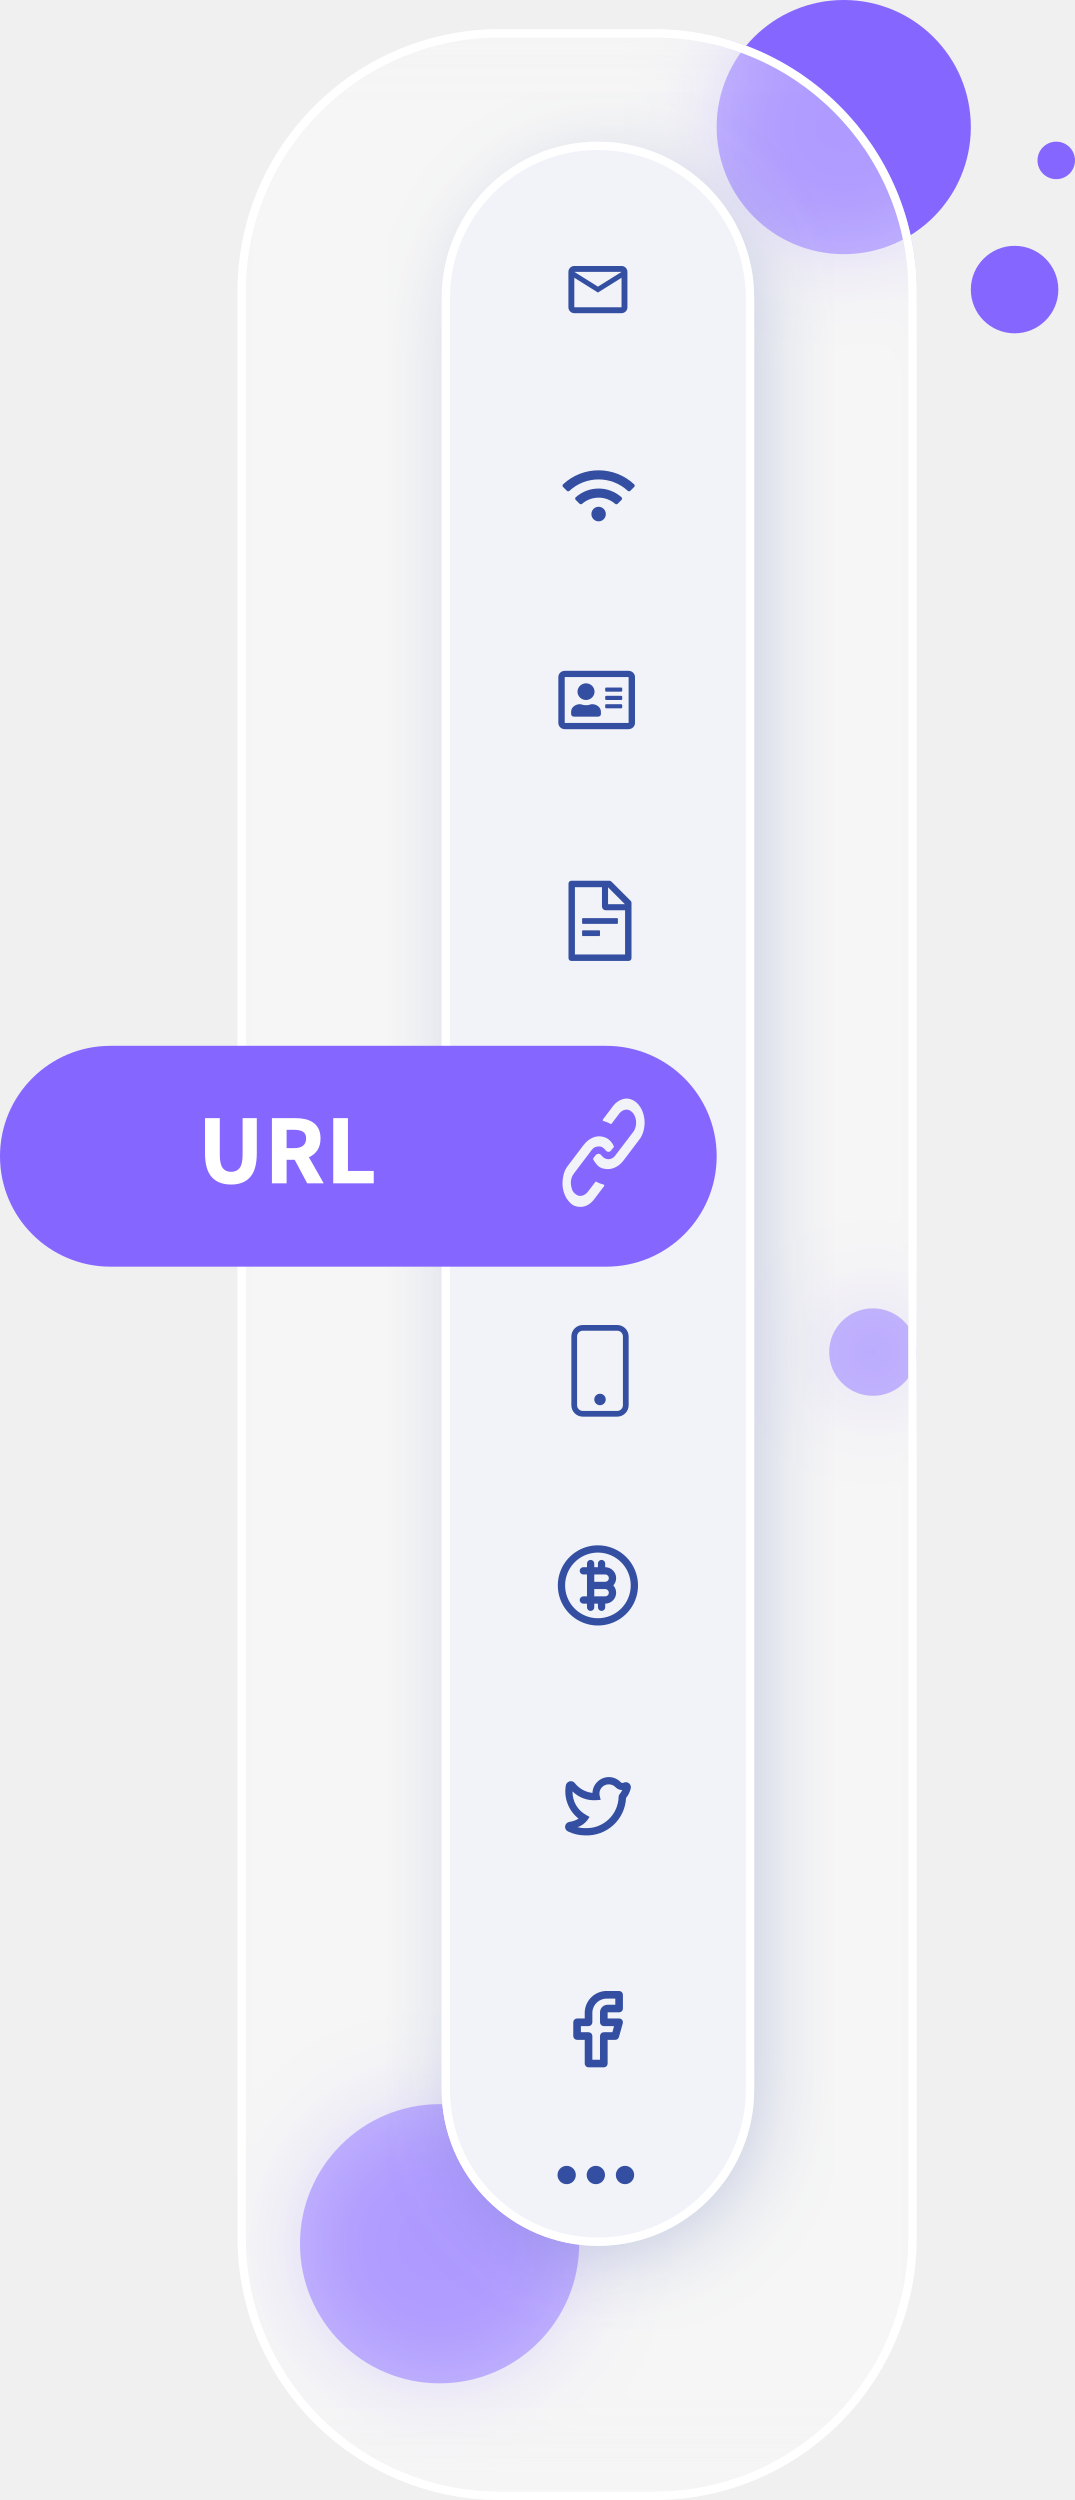
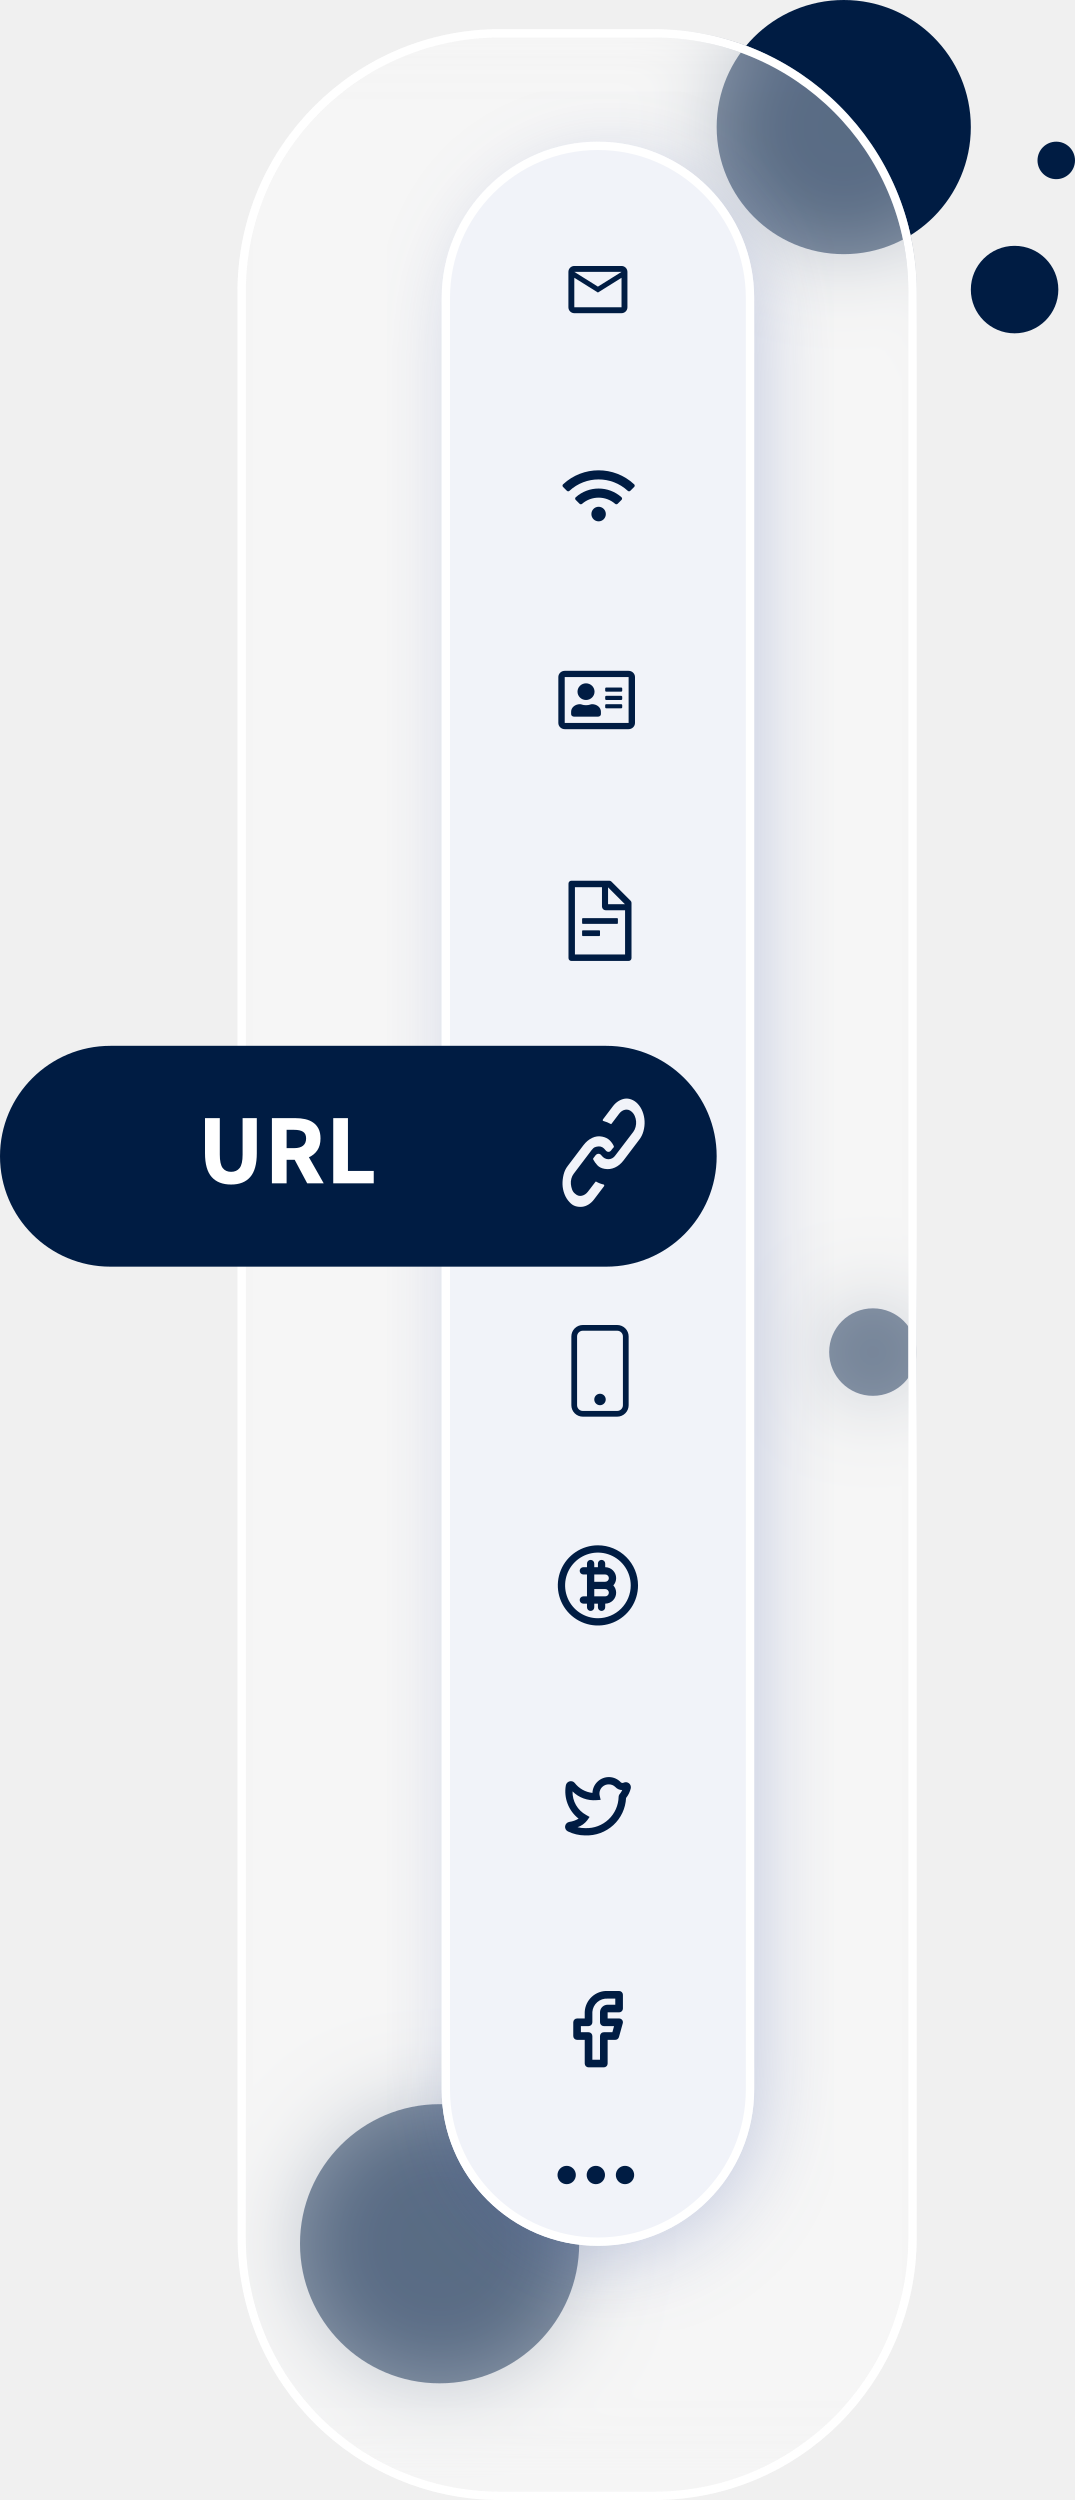
<svg xmlns="http://www.w3.org/2000/svg" width="258" height="600" viewBox="0 0 258 600" fill="none">
  <g filter="url(#filter0_b)">
-     <rect x="172" width="61" height="61" rx="30.5" fill="#8566FF" />
+     <rect x="172" width="61" height="61" rx="30.5" fill="#001C43" />
  </g>
  <g filter="url(#filter1_b)">
-     <rect x="233" y="59" width="21" height="21" rx="10.5" fill="#8566FF" />
+     <rect x="233" y="59" width="21" height="21" rx="10.5" fill="#001C43" />
  </g>
  <g filter="url(#filter2_b)">
-     <rect width="9" height="9" rx="4.5" transform="matrix(1 0 0 -1 249 43)" fill="#8566FF" />
+     <rect width="9" height="9" rx="4.5" transform="matrix(1 0 0 -1 249 43)" fill="#001C43" />
  </g>
  <g filter="url(#filter3_b)">
-     <rect x="72" y="505" width="67" height="67" rx="33.5" fill="#8566FF" />
+     <rect x="72" y="505" width="67" height="67" rx="33.5" fill="#001C43" />
  </g>
  <g filter="url(#filter4_b)">
-     <rect x="199" y="314" width="21" height="21" rx="10.5" fill="#8566FF" />
+     <rect x="199" y="314" width="21" height="21" rx="10.5" fill="#001C43" />
  </g>
  <g filter="url(#filter5_b)">
    <rect x="57" y="7" width="163" height="593" rx="63" fill="white" fill-opacity="0.35" />
    <rect x="58" y="8" width="161" height="591" rx="62" stroke="white" stroke-width="2" />
  </g>
  <g filter="url(#filter6_d)">
    <rect x="106" y="34" width="75" height="505" rx="37.5" fill="#F1F3F9" />
    <rect x="107" y="35" width="73" height="503" rx="36.5" stroke="white" stroke-width="2" />
  </g>
-   <rect y="251" width="172" height="53" rx="26.5" fill="#8566FF" />
+   <rect y="251" width="172" height="53" rx="26.5" fill="#001C43" />
  <path d="M144.893 284.289C144.952 284.315 144.99 284.366 145.01 284.443C145.029 284.52 145.02 284.597 144.981 284.674L142.566 287.865C142.178 288.377 141.732 288.787 141.228 289.095C140.724 289.402 140.21 289.582 139.686 289.633C139.163 289.684 138.639 289.633 138.115 289.479C137.592 289.326 137.117 289.005 136.69 288.518C136.166 287.98 135.759 287.327 135.468 286.558C135.177 285.789 135.022 285.02 135.003 284.251C134.983 283.482 135.071 282.7 135.264 281.906C135.458 281.111 135.788 280.42 136.254 279.83L140.006 274.871C140.607 274.076 141.306 273.487 142.101 273.102C142.896 272.718 143.71 272.615 144.544 272.795C145.281 272.949 145.863 273.231 146.29 273.641C146.716 274.051 147.056 274.525 147.308 275.063C147.347 275.191 147.342 275.287 147.293 275.351C147.245 275.415 147.192 275.473 147.133 275.524C147.075 275.576 147.007 275.653 146.93 275.755L146.726 276.024C146.532 276.306 146.299 276.447 146.028 276.447C145.756 276.447 145.509 276.3 145.286 276.005C145.063 275.71 144.816 275.486 144.544 275.332C144.273 275.178 143.972 275.114 143.643 275.14C143.313 275.166 143.022 275.23 142.77 275.332C142.518 275.435 142.256 275.665 141.984 276.024L137.679 281.714C137.427 282.047 137.243 282.431 137.126 282.867C137.01 283.303 136.971 283.738 137.01 284.174C137.049 284.61 137.146 285.046 137.301 285.481C137.456 285.917 137.708 286.263 138.057 286.519C138.542 286.955 139.066 287.109 139.628 286.981C140.19 286.852 140.666 286.545 141.053 286.058L142.915 283.636C142.954 283.559 143.012 283.546 143.09 283.597C143.672 283.931 144.273 284.161 144.893 284.289ZM152.981 264.837C153.504 265.375 153.912 266.016 154.202 266.759C154.493 267.503 154.658 268.271 154.697 269.066C154.736 269.86 154.648 270.655 154.435 271.449C154.222 272.244 153.882 272.936 153.417 273.525L149.664 278.485C149.063 279.279 148.365 279.856 147.57 280.214C146.775 280.573 145.95 280.676 145.097 280.522C144.36 280.394 143.788 280.112 143.381 279.676C142.973 279.241 142.634 278.766 142.363 278.254C142.324 278.151 142.333 278.062 142.392 277.985L142.915 277.293C143.129 277.036 143.371 276.908 143.643 276.908C143.914 276.908 144.147 277.036 144.341 277.293C144.573 277.6 144.835 277.831 145.126 277.985C145.417 278.139 145.718 278.215 146.028 278.215C146.338 278.215 146.639 278.139 146.93 277.985C147.221 277.831 147.473 277.6 147.686 277.293L151.992 271.642C152.244 271.308 152.428 270.911 152.544 270.45C152.661 269.989 152.699 269.54 152.661 269.104C152.622 268.669 152.515 268.246 152.341 267.836C152.166 267.426 151.914 267.08 151.584 266.798C151.119 266.388 150.605 266.234 150.042 266.336C149.48 266.439 148.995 266.759 148.588 267.297L146.755 269.719C146.697 269.796 146.639 269.809 146.581 269.758C146.038 269.45 145.436 269.207 144.777 269.027C144.7 269.027 144.661 268.976 144.661 268.874C144.661 268.771 144.67 268.707 144.69 268.681L147.104 265.491C147.492 264.978 147.938 264.568 148.442 264.26C148.947 263.953 149.451 263.761 149.955 263.684C150.459 263.607 150.983 263.671 151.526 263.876C152.069 264.081 152.554 264.401 152.981 264.837Z" fill="#F1F3F9" />
  <g clip-path="url(#clip0)">
-     <path d="M150.867 161H135.533C134.687 161 134 161.672 134 162.5V173.5C134 174.328 134.687 175 135.533 175H150.867C151.713 175 152.4 174.328 152.4 173.5V162.5C152.4 161.672 151.713 161 150.867 161ZM150.867 173.5H135.533V162.5H150.867V173.5ZM140.644 168C141.772 168 142.689 167.103 142.689 166C142.689 164.897 141.772 164 140.644 164C139.517 164 138.6 164.897 138.6 166C138.6 167.103 139.517 168 140.644 168ZM137.782 172H143.507C143.903 172 144.222 171.731 144.222 171.4V170.8C144.222 169.806 143.261 169 142.076 169C141.731 169 141.478 169.25 140.644 169.25C139.785 169.25 139.578 169 139.213 169C138.028 169 137.067 169.806 137.067 170.8V171.4C137.067 171.731 137.386 172 137.782 172ZM145.5 170H149.078C149.218 170 149.333 169.887 149.333 169.75V169.25C149.333 169.113 149.218 169 149.078 169H145.5C145.359 169 145.244 169.113 145.244 169.25V169.75C145.244 169.887 145.359 170 145.5 170ZM145.5 168H149.078C149.218 168 149.333 167.887 149.333 167.75V167.25C149.333 167.113 149.218 167 149.078 167H145.5C145.359 167 145.244 167.113 145.244 167.25V167.75C145.244 167.887 145.359 168 145.5 168ZM145.5 166H149.078C149.218 166 149.333 165.887 149.333 165.75V165.25C149.333 165.113 149.218 165 149.078 165H145.5C145.359 165 145.244 165.113 145.244 165.25V165.75C145.244 165.887 145.359 166 145.5 166Z" fill="#344FA1" />
+     <path d="M150.867 161H135.533C134.687 161 134 161.672 134 162.5V173.5C134 174.328 134.687 175 135.533 175H150.867C151.713 175 152.4 174.328 152.4 173.5V162.5C152.4 161.672 151.713 161 150.867 161ZM150.867 173.5H135.533V162.5H150.867V173.5ZM140.644 168C141.772 168 142.689 167.103 142.689 166C142.689 164.897 141.772 164 140.644 164C139.517 164 138.6 164.897 138.6 166C138.6 167.103 139.517 168 140.644 168ZM137.782 172H143.507C143.903 172 144.222 171.731 144.222 171.4V170.8C144.222 169.806 143.261 169 142.076 169C141.731 169 141.478 169.25 140.644 169.25C139.785 169.25 139.578 169 139.213 169C138.028 169 137.067 169.806 137.067 170.8V171.4C137.067 171.731 137.386 172 137.782 172ZM145.5 170H149.078C149.218 170 149.333 169.887 149.333 169.75V169.25C149.333 169.113 149.218 169 149.078 169H145.5C145.359 169 145.244 169.113 145.244 169.25V169.75C145.244 169.887 145.359 170 145.5 170ZM145.5 168H149.078C149.218 168 149.333 167.887 149.333 167.75V167.25C149.333 167.113 149.218 167 149.078 167H145.5C145.359 167 145.244 167.113 145.244 167.25V167.75C145.244 167.887 145.359 168 145.5 168ZM145.5 166H149.078C149.218 166 149.333 165.887 149.333 165.75V165.25C149.333 165.113 149.218 165 149.078 165H145.5C145.359 165 145.244 165.113 145.244 165.25V165.75C145.244 165.887 145.359 166 145.5 166Z" fill="#001C43" />
  </g>
-   <path d="M151.361 216.2L146.737 211.577C146.608 211.448 146.434 211.375 146.252 211.375H137.125C136.745 211.375 136.438 211.682 136.438 212.062V229.938C136.438 230.318 136.745 230.625 137.125 230.625H150.875C151.255 230.625 151.562 230.318 151.562 229.938V216.688C151.562 216.505 151.489 216.329 151.361 216.2ZM149.977 217.004H145.934V212.961L149.977 217.004ZM150.016 229.078H137.984V212.922H144.473V217.562C144.473 217.802 144.568 218.031 144.737 218.201C144.906 218.37 145.136 218.465 145.375 218.465H150.016V229.078ZM143.828 223.277H139.875C139.78 223.277 139.703 223.355 139.703 223.449V224.48C139.703 224.575 139.78 224.652 139.875 224.652H143.828C143.923 224.652 144 224.575 144 224.48V223.449C144 223.355 143.923 223.277 143.828 223.277ZM139.703 220.527V221.559C139.703 221.653 139.78 221.73 139.875 221.73H148.125C148.22 221.73 148.297 221.653 148.297 221.559V220.527C148.297 220.433 148.22 220.355 148.125 220.355H139.875C139.78 220.355 139.703 220.433 139.703 220.527Z" fill="#344FA1" />
-   <path d="M150.583 65.25C150.583 64.471 149.946 63.833 149.167 63.833H137.833C137.054 63.833 136.417 64.471 136.417 65.25V73.75C136.417 74.529 137.054 75.166 137.833 75.166H149.167C149.946 75.166 150.583 74.529 150.583 73.75V65.25ZM149.167 65.25L143.5 68.791L137.833 65.25H149.167ZM149.167 73.75H137.833V66.666L143.5 70.208L149.167 66.666V73.75Z" fill="#344FA1" />
+   <path d="M151.361 216.2L146.737 211.577C146.608 211.448 146.434 211.375 146.252 211.375H137.125C136.745 211.375 136.438 211.682 136.438 212.062V229.938C136.438 230.318 136.745 230.625 137.125 230.625H150.875C151.255 230.625 151.562 230.318 151.562 229.938V216.688C151.562 216.505 151.489 216.329 151.361 216.2ZM149.977 217.004H145.934V212.961L149.977 217.004ZM150.016 229.078H137.984V212.922H144.473V217.562C144.473 217.802 144.568 218.031 144.737 218.201C144.906 218.37 145.136 218.465 145.375 218.465H150.016V229.078ZM143.828 223.277H139.875C139.78 223.277 139.703 223.355 139.703 223.449V224.48C139.703 224.575 139.78 224.652 139.875 224.652H143.828C143.923 224.652 144 224.575 144 224.48V223.449C144 223.355 143.923 223.277 143.828 223.277ZM139.703 220.527V221.559C139.703 221.653 139.78 221.73 139.875 221.73H148.125C148.22 221.73 148.297 221.653 148.297 221.559V220.527C148.297 220.433 148.22 220.355 148.125 220.355H139.875C139.78 220.355 139.703 220.433 139.703 220.527Z" fill="#001C43" />
+   <path d="M150.583 65.25C150.583 64.471 149.946 63.833 149.167 63.833H137.833C137.054 63.833 136.417 64.471 136.417 65.25V73.75C136.417 74.529 137.054 75.166 137.833 75.166H149.167C149.946 75.166 150.583 74.529 150.583 73.75V65.25ZM149.167 65.25L143.5 68.791L137.833 65.25H149.167ZM149.167 73.75H137.833V66.666L143.5 70.208L149.167 66.666V73.75Z" fill="#001C43" />
  <g clip-path="url(#clip1)">
-     <path d="M148.125 319.375C148.49 319.375 148.839 319.52 149.097 319.778C149.355 320.036 149.5 320.385 149.5 320.75V337.25C149.5 337.615 149.355 337.964 149.097 338.222C148.839 338.48 148.49 338.625 148.125 338.625H139.875C139.51 338.625 139.161 338.48 138.903 338.222C138.645 337.964 138.5 337.615 138.5 337.25V320.75C138.5 320.385 138.645 320.036 138.903 319.778C139.161 319.52 139.51 319.375 139.875 319.375H148.125ZM139.875 318C139.146 318 138.446 318.29 137.93 318.805C137.415 319.321 137.125 320.021 137.125 320.75V337.25C137.125 337.979 137.415 338.679 137.93 339.195C138.446 339.71 139.146 340 139.875 340H148.125C148.854 340 149.554 339.71 150.07 339.195C150.585 338.679 150.875 337.979 150.875 337.25V320.75C150.875 320.021 150.585 319.321 150.07 318.805C149.554 318.29 148.854 318 148.125 318H139.875Z" fill="#344FA1" />
-     <path d="M144 337.25C144.365 337.25 144.714 337.105 144.972 336.847C145.23 336.589 145.375 336.24 145.375 335.875C145.375 335.51 145.23 335.161 144.972 334.903C144.714 334.645 144.365 334.5 144 334.5C143.635 334.5 143.286 334.645 143.028 334.903C142.77 335.161 142.625 335.51 142.625 335.875C142.625 336.24 142.77 336.589 143.028 336.847C143.286 337.105 143.635 337.25 144 337.25Z" fill="#344FA1" />
+     <path d="M148.125 319.375C148.49 319.375 148.839 319.52 149.097 319.778C149.355 320.036 149.5 320.385 149.5 320.75V337.25C149.5 337.615 149.355 337.964 149.097 338.222C148.839 338.48 148.49 338.625 148.125 338.625H139.875C139.51 338.625 139.161 338.48 138.903 338.222C138.645 337.964 138.5 337.615 138.5 337.25V320.75C138.5 320.385 138.645 320.036 138.903 319.778C139.161 319.52 139.51 319.375 139.875 319.375H148.125ZM139.875 318C139.146 318 138.446 318.29 137.93 318.805C137.415 319.321 137.125 320.021 137.125 320.75V337.25C137.125 337.979 137.415 338.679 137.93 339.195C138.446 339.71 139.146 340 139.875 340H148.125C148.854 340 149.554 339.71 150.07 339.195C150.585 338.679 150.875 337.979 150.875 337.25V320.75C150.875 320.021 150.585 319.321 150.07 318.805C149.554 318.29 148.854 318 148.125 318H139.875Z" fill="#001C43" />
+     <path d="M144 337.25C144.365 337.25 144.714 337.105 144.972 336.847C145.23 336.589 145.375 336.24 145.375 335.875C145.375 335.51 145.23 335.161 144.972 334.903C144.714 334.645 144.365 334.5 144 334.5C143.635 334.5 143.286 334.645 143.028 334.903C142.77 335.161 142.625 335.51 142.625 335.875C142.625 336.24 142.77 336.589 143.028 336.847C143.286 337.105 143.635 337.25 144 337.25Z" fill="#001C43" />
  </g>
  <g clip-path="url(#clip2)">
-     <path d="M152.195 116.235C147.397 111.754 139.934 111.756 135.138 116.235C134.957 116.403 134.954 116.689 135.128 116.863L136.056 117.792C136.222 117.959 136.49 117.963 136.662 117.803C140.614 114.147 146.718 114.146 150.671 117.803C150.844 117.963 151.112 117.959 151.278 117.792L152.205 116.863C152.379 116.689 152.376 116.403 152.195 116.235ZM143.667 121.625C142.709 121.625 141.933 122.408 141.933 123.375C141.933 124.342 142.709 125.125 143.667 125.125C144.624 125.125 145.4 124.342 145.4 123.375C145.4 122.408 144.624 121.625 143.667 121.625ZM149.156 119.339C146.034 116.552 141.296 116.555 138.178 119.339C137.991 119.506 137.985 119.796 138.162 119.972L139.095 120.902C139.257 121.064 139.519 121.075 139.692 120.924C141.966 118.939 145.373 118.944 147.641 120.924C147.814 121.075 148.076 121.064 148.238 120.902L149.171 119.972C149.348 119.796 149.342 119.506 149.156 119.339Z" fill="#344FA1" />
+     <path d="M152.195 116.235C147.397 111.754 139.934 111.756 135.138 116.235C134.957 116.403 134.954 116.689 135.128 116.863L136.056 117.792C136.222 117.959 136.49 117.963 136.662 117.803C140.614 114.147 146.718 114.146 150.671 117.803C150.844 117.963 151.112 117.959 151.278 117.792L152.205 116.863C152.379 116.689 152.376 116.403 152.195 116.235ZM143.667 121.625C142.709 121.625 141.933 122.408 141.933 123.375C141.933 124.342 142.709 125.125 143.667 125.125C144.624 125.125 145.4 124.342 145.4 123.375C145.4 122.408 144.624 121.625 143.667 121.625ZM149.156 119.339C146.034 116.552 141.296 116.555 138.178 119.339C137.991 119.506 137.985 119.796 138.162 119.972L139.095 120.902C139.257 121.064 139.519 121.075 139.692 120.924C141.966 118.939 145.373 118.944 147.641 120.924C147.814 121.075 148.076 121.064 148.238 120.902L149.171 119.972C149.348 119.796 149.342 119.506 149.156 119.339Z" fill="#001C43" />
  </g>
-   <path d="M143.5 370.875C141.596 370.875 139.735 371.439 138.153 372.497C136.57 373.555 135.336 375.058 134.608 376.817C133.879 378.575 133.689 380.511 134.06 382.378C134.431 384.245 135.348 385.96 136.694 387.306C138.04 388.652 139.755 389.569 141.622 389.94C143.489 390.311 145.425 390.121 147.183 389.392C148.942 388.664 150.445 387.43 151.503 385.847C152.561 384.265 153.125 382.404 153.125 380.5C153.125 377.947 152.111 375.499 150.306 373.694C148.501 371.889 146.053 370.875 143.5 370.875ZM143.5 388.375C141.942 388.375 140.42 387.913 139.125 387.048C137.83 386.183 136.82 384.953 136.224 383.514C135.628 382.075 135.472 380.491 135.776 378.964C136.08 377.436 136.83 376.033 137.932 374.932C139.033 373.83 140.436 373.08 141.964 372.776C143.491 372.472 145.075 372.628 146.514 373.224C147.953 373.82 149.183 374.83 150.048 376.125C150.913 377.42 151.375 378.942 151.375 380.5C151.375 382.589 150.545 384.592 149.068 386.068C147.592 387.545 145.589 388.375 143.5 388.375ZM145.25 376.125V375.25C145.25 375.018 145.158 374.795 144.994 374.631C144.83 374.467 144.607 374.375 144.375 374.375C144.143 374.375 143.92 374.467 143.756 374.631C143.592 374.795 143.5 375.018 143.5 375.25V376.125H142.625V375.25C142.625 375.018 142.533 374.795 142.369 374.631C142.205 374.467 141.982 374.375 141.75 374.375C141.518 374.375 141.295 374.467 141.131 374.631C140.967 374.795 140.875 375.018 140.875 375.25V376.125H140C139.768 376.125 139.545 376.217 139.381 376.381C139.217 376.545 139.125 376.768 139.125 377C139.125 377.232 139.217 377.455 139.381 377.619C139.545 377.783 139.768 377.875 140 377.875H140.875V383.125H140C139.768 383.125 139.545 383.217 139.381 383.381C139.217 383.545 139.125 383.768 139.125 384C139.125 384.232 139.217 384.455 139.381 384.619C139.545 384.783 139.768 384.875 140 384.875H140.875V385.75C140.875 385.982 140.967 386.205 141.131 386.369C141.295 386.533 141.518 386.625 141.75 386.625C141.982 386.625 142.205 386.533 142.369 386.369C142.533 386.205 142.625 385.982 142.625 385.75V384.875H143.5V385.75C143.5 385.982 143.592 386.205 143.756 386.369C143.92 386.533 144.143 386.625 144.375 386.625C144.607 386.625 144.83 386.533 144.994 386.369C145.158 386.205 145.25 385.982 145.25 385.75V384.875C145.946 384.875 146.614 384.598 147.106 384.106C147.598 383.614 147.875 382.946 147.875 382.25C147.874 381.604 147.634 380.98 147.201 380.5C147.634 380.02 147.874 379.396 147.875 378.75C147.875 378.054 147.598 377.386 147.106 376.894C146.614 376.402 145.946 376.125 145.25 376.125ZM145.25 383.125H142.625V381.375H145.25C145.482 381.375 145.705 381.467 145.869 381.631C146.033 381.795 146.125 382.018 146.125 382.25C146.125 382.482 146.033 382.705 145.869 382.869C145.705 383.033 145.482 383.125 145.25 383.125ZM145.25 379.625H142.625V377.875H145.25C145.482 377.875 145.705 377.967 145.869 378.131C146.033 378.295 146.125 378.518 146.125 378.75C146.125 378.982 146.033 379.205 145.869 379.369C145.705 379.533 145.482 379.625 145.25 379.625Z" fill="#344FA1" />
-   <path d="M140.446 440.5H140.376C138.966 440.487 137.576 440.162 136.307 439.546C136.074 439.436 135.882 439.255 135.759 439.028C135.636 438.802 135.589 438.541 135.625 438.286C135.664 438.029 135.783 437.791 135.965 437.605C136.147 437.42 136.383 437.297 136.64 437.254C137.426 437.149 138.183 436.884 138.862 436.475C137.682 435.552 136.774 434.327 136.233 432.93C135.692 431.533 135.54 430.015 135.791 428.539C135.825 428.305 135.926 428.085 136.081 427.907C136.236 427.729 136.439 427.599 136.666 427.532C136.887 427.463 137.123 427.46 137.346 427.524C137.568 427.588 137.767 427.715 137.917 427.891C138.428 428.561 139.071 429.12 139.805 429.534C140.539 429.947 141.35 430.207 142.187 430.297C142.227 429.266 142.67 428.292 143.421 427.585C143.796 427.226 144.239 426.945 144.723 426.759C145.207 426.573 145.724 426.485 146.243 426.5C146.762 426.516 147.272 426.634 147.745 426.849C148.217 427.064 148.642 427.37 148.995 427.751C149.087 427.832 149.201 427.884 149.323 427.9C149.444 427.915 149.568 427.894 149.677 427.839C149.886 427.74 150.118 427.703 150.347 427.732C150.576 427.76 150.792 427.854 150.97 428C151.148 428.147 151.281 428.341 151.352 428.561C151.424 428.78 151.432 429.015 151.375 429.239C151.173 430.07 150.791 430.847 150.255 431.514C150.137 434.003 149.039 436.344 147.202 438.028C145.365 439.711 142.936 440.6 140.446 440.5ZM140.446 438.75H140.516C141.533 438.785 142.548 438.618 143.5 438.258C144.452 437.898 145.323 437.352 146.063 436.653C146.803 435.954 147.397 435.115 147.81 434.185C148.223 433.254 148.447 432.251 148.47 431.234C148.484 430.955 148.599 430.69 148.794 430.49C149.007 430.22 149.189 429.926 149.336 429.615C149.021 429.615 148.709 429.549 148.421 429.421C148.133 429.293 147.875 429.106 147.665 428.871C147.462 428.67 147.222 428.512 146.957 428.405C146.693 428.299 146.41 428.246 146.125 428.25C145.837 428.242 145.55 428.292 145.282 428.395C145.013 428.499 144.767 428.655 144.559 428.854C144.277 429.12 144.071 429.457 143.961 429.828C143.85 430.2 143.839 430.594 143.929 430.971L144.156 431.969L143.132 432.039C142.083 432.124 141.028 431.981 140.04 431.618C139.052 431.255 138.155 430.682 137.41 429.939C137.378 431.09 137.666 432.229 138.242 433.226C138.818 434.224 139.66 435.043 140.674 435.591L141.505 436.064L140.954 436.851C140.358 437.633 139.541 438.218 138.609 438.531C139.207 438.681 139.821 438.754 140.437 438.75H140.446Z" fill="#344FA1" />
-   <path d="M144.917 496.167H141.25C141.007 496.167 140.774 496.07 140.602 495.898C140.43 495.726 140.333 495.493 140.333 495.25V489.567H138.5C138.257 489.567 138.024 489.47 137.852 489.298C137.68 489.126 137.583 488.893 137.583 488.65V485.35C137.583 485.107 137.68 484.874 137.852 484.702C138.024 484.53 138.257 484.434 138.5 484.434H140.333V482.875C140.398 481.479 141.012 480.164 142.043 479.219C143.074 478.275 144.437 477.776 145.833 477.834H148.583C148.827 477.834 149.06 477.93 149.232 478.102C149.404 478.274 149.5 478.507 149.5 478.75V482.05C149.5 482.293 149.404 482.526 149.232 482.698C149.06 482.87 148.827 482.967 148.583 482.967H145.833V484.434H148.583C148.725 484.432 148.865 484.464 148.992 484.526C149.119 484.588 149.23 484.679 149.317 484.791C149.402 484.905 149.46 485.037 149.485 485.177C149.511 485.317 149.503 485.461 149.463 485.598L148.547 488.898C148.491 489.096 148.371 489.27 148.205 489.391C148.038 489.513 147.836 489.574 147.63 489.567H145.833V495.25C145.833 495.493 145.737 495.726 145.565 495.898C145.393 496.07 145.16 496.167 144.917 496.167ZM142.167 494.334H144V488.65C144 488.407 144.097 488.174 144.269 488.002C144.441 487.83 144.674 487.734 144.917 487.734H146.97L147.373 486.267H144.917C144.674 486.267 144.441 486.17 144.269 485.998C144.097 485.826 144 485.593 144 485.35V482.875C144.024 482.405 144.227 481.962 144.568 481.638C144.91 481.313 145.363 481.133 145.833 481.134H147.667V479.667H145.833C144.923 479.611 144.027 479.917 143.341 480.518C142.655 481.118 142.233 481.965 142.167 482.875V485.35C142.167 485.593 142.07 485.826 141.898 485.998C141.726 486.17 141.493 486.267 141.25 486.267H139.417V487.734H141.25C141.493 487.734 141.726 487.83 141.898 488.002C142.07 488.174 142.167 488.407 142.167 488.65V494.334Z" fill="#344FA1" />
-   <path d="M143.001 519.8C142.712 519.8 142.426 519.857 142.159 519.967C141.891 520.078 141.649 520.24 141.444 520.444C141.24 520.649 141.078 520.891 140.967 521.159C140.857 521.426 140.8 521.712 140.8 522.001C140.8 522.29 140.857 522.576 140.967 522.843C141.078 523.11 141.24 523.353 141.444 523.557C141.649 523.762 141.891 523.924 142.159 524.034C142.426 524.145 142.712 524.202 143.001 524.202C143.585 524.202 144.144 523.97 144.557 523.557C144.97 523.144 145.201 522.584 145.201 522C145.201 521.417 144.969 520.857 144.556 520.444C144.143 520.031 143.584 519.8 143 519.8H143.001ZM136.001 519.8C135.712 519.8 135.426 519.857 135.159 519.967C134.891 520.078 134.649 520.24 134.444 520.444C134.24 520.649 134.078 520.891 133.967 521.159C133.857 521.426 133.8 521.712 133.8 522.001C133.8 522.29 133.857 522.576 133.967 522.843C134.078 523.11 134.24 523.353 134.444 523.557C134.649 523.762 134.891 523.924 135.159 524.034C135.426 524.145 135.712 524.202 136.001 524.202C136.585 524.202 137.144 523.97 137.557 523.557C137.97 523.144 138.201 522.584 138.201 522C138.201 521.417 137.969 520.857 137.556 520.444C137.143 520.031 136.584 519.8 136 519.8H136.001ZM150.001 519.8C149.712 519.8 149.426 519.857 149.159 519.967C148.891 520.078 148.649 520.24 148.444 520.444C148.24 520.649 148.078 520.891 147.967 521.159C147.857 521.426 147.8 521.712 147.8 522.001C147.8 522.29 147.857 522.576 147.967 522.843C148.078 523.11 148.24 523.353 148.444 523.557C148.649 523.762 148.891 523.924 149.159 524.034C149.426 524.145 149.712 524.202 150.001 524.202C150.585 524.202 151.144 523.97 151.557 523.557C151.97 523.144 152.201 522.584 152.201 522C152.201 521.417 151.969 520.857 151.556 520.444C151.143 520.031 150.584 519.8 150 519.8H150.001Z" fill="#344FA1" />
+   <path d="M143.5 370.875C141.596 370.875 139.735 371.439 138.153 372.497C136.57 373.555 135.336 375.058 134.608 376.817C133.879 378.575 133.689 380.511 134.06 382.378C134.431 384.245 135.348 385.96 136.694 387.306C138.04 388.652 139.755 389.569 141.622 389.94C143.489 390.311 145.425 390.121 147.183 389.392C148.942 388.664 150.445 387.43 151.503 385.847C152.561 384.265 153.125 382.404 153.125 380.5C153.125 377.947 152.111 375.499 150.306 373.694C148.501 371.889 146.053 370.875 143.5 370.875ZM143.5 388.375C141.942 388.375 140.42 387.913 139.125 387.048C137.83 386.183 136.82 384.953 136.224 383.514C135.628 382.075 135.472 380.491 135.776 378.964C136.08 377.436 136.83 376.033 137.932 374.932C139.033 373.83 140.436 373.08 141.964 372.776C143.491 372.472 145.075 372.628 146.514 373.224C147.953 373.82 149.183 374.83 150.048 376.125C150.913 377.42 151.375 378.942 151.375 380.5C151.375 382.589 150.545 384.592 149.068 386.068C147.592 387.545 145.589 388.375 143.5 388.375ZM145.25 376.125V375.25C145.25 375.018 145.158 374.795 144.994 374.631C144.83 374.467 144.607 374.375 144.375 374.375C144.143 374.375 143.92 374.467 143.756 374.631C143.592 374.795 143.5 375.018 143.5 375.25V376.125H142.625V375.25C142.625 375.018 142.533 374.795 142.369 374.631C142.205 374.467 141.982 374.375 141.75 374.375C141.518 374.375 141.295 374.467 141.131 374.631C140.967 374.795 140.875 375.018 140.875 375.25V376.125H140C139.768 376.125 139.545 376.217 139.381 376.381C139.217 376.545 139.125 376.768 139.125 377C139.125 377.232 139.217 377.455 139.381 377.619C139.545 377.783 139.768 377.875 140 377.875H140.875V383.125H140C139.768 383.125 139.545 383.217 139.381 383.381C139.217 383.545 139.125 383.768 139.125 384C139.125 384.232 139.217 384.455 139.381 384.619C139.545 384.783 139.768 384.875 140 384.875H140.875V385.75C140.875 385.982 140.967 386.205 141.131 386.369C141.295 386.533 141.518 386.625 141.75 386.625C141.982 386.625 142.205 386.533 142.369 386.369C142.533 386.205 142.625 385.982 142.625 385.75V384.875H143.5V385.75C143.5 385.982 143.592 386.205 143.756 386.369C143.92 386.533 144.143 386.625 144.375 386.625C144.607 386.625 144.83 386.533 144.994 386.369C145.158 386.205 145.25 385.982 145.25 385.75V384.875C145.946 384.875 146.614 384.598 147.106 384.106C147.598 383.614 147.875 382.946 147.875 382.25C147.874 381.604 147.634 380.98 147.201 380.5C147.634 380.02 147.874 379.396 147.875 378.75C147.875 378.054 147.598 377.386 147.106 376.894C146.614 376.402 145.946 376.125 145.25 376.125ZM145.25 383.125H142.625V381.375H145.25C145.482 381.375 145.705 381.467 145.869 381.631C146.033 381.795 146.125 382.018 146.125 382.25C146.125 382.482 146.033 382.705 145.869 382.869C145.705 383.033 145.482 383.125 145.25 383.125ZM145.25 379.625H142.625V377.875H145.25C145.482 377.875 145.705 377.967 145.869 378.131C146.033 378.295 146.125 378.518 146.125 378.75C146.125 378.982 146.033 379.205 145.869 379.369C145.705 379.533 145.482 379.625 145.25 379.625Z" fill="#001C43" />
+   <path d="M140.446 440.5H140.376C138.966 440.487 137.576 440.162 136.307 439.546C136.074 439.436 135.882 439.255 135.759 439.028C135.636 438.802 135.589 438.541 135.625 438.286C135.664 438.029 135.783 437.791 135.965 437.605C136.147 437.42 136.383 437.297 136.64 437.254C137.426 437.149 138.183 436.884 138.862 436.475C137.682 435.552 136.774 434.327 136.233 432.93C135.692 431.533 135.54 430.015 135.791 428.539C135.825 428.305 135.926 428.085 136.081 427.907C136.236 427.729 136.439 427.599 136.666 427.532C136.887 427.463 137.123 427.46 137.346 427.524C137.568 427.588 137.767 427.715 137.917 427.891C138.428 428.561 139.071 429.12 139.805 429.534C140.539 429.947 141.35 430.207 142.187 430.297C142.227 429.266 142.67 428.292 143.421 427.585C143.796 427.226 144.239 426.945 144.723 426.759C145.207 426.573 145.724 426.485 146.243 426.5C146.762 426.516 147.272 426.634 147.745 426.849C148.217 427.064 148.642 427.37 148.995 427.751C149.087 427.832 149.201 427.884 149.323 427.9C149.444 427.915 149.568 427.894 149.677 427.839C149.886 427.74 150.118 427.703 150.347 427.732C150.576 427.76 150.792 427.854 150.97 428C151.148 428.147 151.281 428.341 151.352 428.561C151.424 428.78 151.432 429.015 151.375 429.239C151.173 430.07 150.791 430.847 150.255 431.514C150.137 434.003 149.039 436.344 147.202 438.028C145.365 439.711 142.936 440.6 140.446 440.5ZM140.446 438.75H140.516C141.533 438.785 142.548 438.618 143.5 438.258C144.452 437.898 145.323 437.352 146.063 436.653C146.803 435.954 147.397 435.115 147.81 434.185C148.223 433.254 148.447 432.251 148.47 431.234C148.484 430.955 148.599 430.69 148.794 430.49C149.007 430.22 149.189 429.926 149.336 429.615C149.021 429.615 148.709 429.549 148.421 429.421C148.133 429.293 147.875 429.106 147.665 428.871C147.462 428.67 147.222 428.512 146.957 428.405C146.693 428.299 146.41 428.246 146.125 428.25C145.837 428.242 145.55 428.292 145.282 428.395C145.013 428.499 144.767 428.655 144.559 428.854C144.277 429.12 144.071 429.457 143.961 429.828C143.85 430.2 143.839 430.594 143.929 430.971L144.156 431.969L143.132 432.039C142.083 432.124 141.028 431.981 140.04 431.618C139.052 431.255 138.155 430.682 137.41 429.939C137.378 431.09 137.666 432.229 138.242 433.226C138.818 434.224 139.66 435.043 140.674 435.591L141.505 436.064L140.954 436.851C140.358 437.633 139.541 438.218 138.609 438.531C139.207 438.681 139.821 438.754 140.437 438.75H140.446Z" fill="#001C43" />
+   <path d="M144.917 496.167H141.25C141.007 496.167 140.774 496.07 140.602 495.898C140.43 495.726 140.333 495.493 140.333 495.25V489.567H138.5C138.257 489.567 138.024 489.47 137.852 489.298C137.68 489.126 137.583 488.893 137.583 488.65V485.35C137.583 485.107 137.68 484.874 137.852 484.702C138.024 484.53 138.257 484.434 138.5 484.434H140.333V482.875C140.398 481.479 141.012 480.164 142.043 479.219C143.074 478.275 144.437 477.776 145.833 477.834H148.583C148.827 477.834 149.06 477.93 149.232 478.102C149.404 478.274 149.5 478.507 149.5 478.75V482.05C149.5 482.293 149.404 482.526 149.232 482.698C149.06 482.87 148.827 482.967 148.583 482.967H145.833V484.434H148.583C148.725 484.432 148.865 484.464 148.992 484.526C149.119 484.588 149.23 484.679 149.317 484.791C149.402 484.905 149.46 485.037 149.485 485.177C149.511 485.317 149.503 485.461 149.463 485.598L148.547 488.898C148.491 489.096 148.371 489.27 148.205 489.391C148.038 489.513 147.836 489.574 147.63 489.567H145.833V495.25C145.833 495.493 145.737 495.726 145.565 495.898C145.393 496.07 145.16 496.167 144.917 496.167ZM142.167 494.334H144V488.65C144 488.407 144.097 488.174 144.269 488.002C144.441 487.83 144.674 487.734 144.917 487.734H146.97L147.373 486.267H144.917C144.674 486.267 144.441 486.17 144.269 485.998C144.097 485.826 144 485.593 144 485.35V482.875C144.024 482.405 144.227 481.962 144.568 481.638C144.91 481.313 145.363 481.133 145.833 481.134H147.667V479.667H145.833C144.923 479.611 144.027 479.917 143.341 480.518C142.655 481.118 142.233 481.965 142.167 482.875V485.35C142.167 485.593 142.07 485.826 141.898 485.998C141.726 486.17 141.493 486.267 141.25 486.267H139.417V487.734H141.25C141.493 487.734 141.726 487.83 141.898 488.002C142.07 488.174 142.167 488.407 142.167 488.65V494.334Z" fill="#001C43" />
+   <path d="M143.001 519.8C142.712 519.8 142.426 519.857 142.159 519.967C141.891 520.078 141.649 520.24 141.444 520.444C141.24 520.649 141.078 520.891 140.967 521.159C140.857 521.426 140.8 521.712 140.8 522.001C140.8 522.29 140.857 522.576 140.967 522.843C141.078 523.11 141.24 523.353 141.444 523.557C141.649 523.762 141.891 523.924 142.159 524.034C142.426 524.145 142.712 524.202 143.001 524.202C143.585 524.202 144.144 523.97 144.557 523.557C144.97 523.144 145.201 522.584 145.201 522C145.201 521.417 144.969 520.857 144.556 520.444C144.143 520.031 143.584 519.8 143 519.8H143.001ZM136.001 519.8C135.712 519.8 135.426 519.857 135.159 519.967C134.891 520.078 134.649 520.24 134.444 520.444C134.24 520.649 134.078 520.891 133.967 521.159C133.857 521.426 133.8 521.712 133.8 522.001C133.8 522.29 133.857 522.576 133.967 522.843C134.078 523.11 134.24 523.353 134.444 523.557C134.649 523.762 134.891 523.924 135.159 524.034C135.426 524.145 135.712 524.202 136.001 524.202C136.585 524.202 137.144 523.97 137.557 523.557C137.97 523.144 138.201 522.584 138.201 522C138.201 521.417 137.969 520.857 137.556 520.444C137.143 520.031 136.584 519.8 136 519.8H136.001ZM150.001 519.8C149.712 519.8 149.426 519.857 149.159 519.967C148.891 520.078 148.649 520.24 148.444 520.444C148.24 520.649 148.078 520.891 147.967 521.159C147.857 521.426 147.8 521.712 147.8 522.001C147.8 522.29 147.857 522.576 147.967 522.843C148.078 523.11 148.24 523.353 148.444 523.557C148.649 523.762 148.891 523.924 149.159 524.034C149.426 524.145 149.712 524.202 150.001 524.202C150.585 524.202 151.144 523.97 151.557 523.557C151.97 523.144 152.201 522.584 152.201 522C152.201 521.417 151.969 520.857 151.556 520.444C151.143 520.031 150.584 519.8 150 519.8H150.001Z" fill="#001C43" />
  <path d="M55.465 284.288C53.433 284.288 51.881 283.688 50.809 282.488C49.737 281.288 49.201 279.376 49.201 276.752V268.352H52.753V277.112C52.753 278.648 52.985 279.72 53.449 280.328C53.913 280.936 54.585 281.24 55.465 281.24C56.345 281.24 57.025 280.936 57.505 280.328C57.985 279.72 58.225 278.648 58.225 277.112V268.352H61.633V276.752C61.633 279.376 61.105 281.288 60.049 282.488C59.009 283.688 57.481 284.288 55.465 284.288ZM65.258 284V268.352H70.898C71.73 268.352 72.506 268.432 73.226 268.592C73.962 268.752 74.602 269.024 75.146 269.408C75.69 269.776 76.122 270.272 76.442 270.896C76.762 271.52 76.922 272.296 76.922 273.224C76.922 274.376 76.666 275.328 76.154 276.08C75.658 276.816 74.986 277.368 74.138 277.736L77.69 284H73.73L70.73 278.36H68.786V284H65.258ZM68.786 275.552H70.61C71.538 275.552 72.242 275.36 72.722 274.976C73.218 274.576 73.466 273.992 73.466 273.224C73.466 272.456 73.218 271.92 72.722 271.616C72.242 271.312 71.538 271.16 70.61 271.16H68.786V275.552ZM79.977 284V268.352H83.505V281.024H89.697V284H79.977Z" fill="white" />
  <defs>
    <filter id="filter0_b" x="168" y="-4" width="69" height="69" filterUnits="userSpaceOnUse" color-interpolation-filters="sRGB">
      <feFlood flood-opacity="0" result="BackgroundImageFix" />
      <feGaussianBlur in="BackgroundImage" stdDeviation="2" />
      <feComposite in2="SourceAlpha" operator="in" result="effect1_backgroundBlur" />
      <feBlend mode="normal" in="SourceGraphic" in2="effect1_backgroundBlur" result="shape" />
    </filter>
    <filter id="filter1_b" x="229" y="55" width="29" height="29" filterUnits="userSpaceOnUse" color-interpolation-filters="sRGB">
      <feFlood flood-opacity="0" result="BackgroundImageFix" />
      <feGaussianBlur in="BackgroundImage" stdDeviation="2" />
      <feComposite in2="SourceAlpha" operator="in" result="effect1_backgroundBlur" />
      <feBlend mode="normal" in="SourceGraphic" in2="effect1_backgroundBlur" result="shape" />
    </filter>
    <filter id="filter2_b" x="245" y="30" width="17" height="17" filterUnits="userSpaceOnUse" color-interpolation-filters="sRGB">
      <feFlood flood-opacity="0" result="BackgroundImageFix" />
      <feGaussianBlur in="BackgroundImage" stdDeviation="2" />
      <feComposite in2="SourceAlpha" operator="in" result="effect1_backgroundBlur" />
      <feBlend mode="normal" in="SourceGraphic" in2="effect1_backgroundBlur" result="shape" />
    </filter>
    <filter id="filter3_b" x="68" y="501" width="75" height="75" filterUnits="userSpaceOnUse" color-interpolation-filters="sRGB">
      <feFlood flood-opacity="0" result="BackgroundImageFix" />
      <feGaussianBlur in="BackgroundImage" stdDeviation="2" />
      <feComposite in2="SourceAlpha" operator="in" result="effect1_backgroundBlur" />
      <feBlend mode="normal" in="SourceGraphic" in2="effect1_backgroundBlur" result="shape" />
    </filter>
    <filter id="filter4_b" x="195" y="310" width="29" height="29" filterUnits="userSpaceOnUse" color-interpolation-filters="sRGB">
      <feFlood flood-opacity="0" result="BackgroundImageFix" />
      <feGaussianBlur in="BackgroundImage" stdDeviation="2" />
      <feComposite in2="SourceAlpha" operator="in" result="effect1_backgroundBlur" />
      <feBlend mode="normal" in="SourceGraphic" in2="effect1_backgroundBlur" result="shape" />
    </filter>
    <filter id="filter5_b" x="37" y="-13" width="203" height="633" filterUnits="userSpaceOnUse" color-interpolation-filters="sRGB">
      <feFlood flood-opacity="0" result="BackgroundImageFix" />
      <feGaussianBlur in="BackgroundImage" stdDeviation="10" />
      <feComposite in2="SourceAlpha" operator="in" result="effect1_backgroundBlur" />
      <feBlend mode="normal" in="SourceGraphic" in2="effect1_backgroundBlur" result="shape" />
    </filter>
    <filter id="filter6_d" x="93" y="22" width="107" height="537" filterUnits="userSpaceOnUse" color-interpolation-filters="sRGB">
      <feFlood flood-opacity="0" result="BackgroundImageFix" />
      <feColorMatrix in="SourceAlpha" type="matrix" values="0 0 0 0 0 0 0 0 0 0 0 0 0 0 0 0 0 0 127 0" />
      <feMorphology radius="4" operator="erode" in="SourceAlpha" result="effect1_dropShadow" />
      <feOffset dx="3" dy="4" />
      <feGaussianBlur stdDeviation="10" />
      <feColorMatrix type="matrix" values="0 0 0 0 0.251 0 0 0 0 0.349 0 0 0 0 0.651 0 0 0 0.3 0" />
      <feBlend mode="normal" in2="BackgroundImageFix" result="effect1_dropShadow" />
      <feBlend mode="normal" in="SourceGraphic" in2="effect1_dropShadow" result="shape" />
    </filter>
    <clipPath id="clip0">
      <rect width="18.4" height="16" fill="white" transform="translate(134 160)" />
    </clipPath>
    <clipPath id="clip1">
      <rect width="22" height="22" fill="white" transform="translate(133 318)" />
    </clipPath>
    <clipPath id="clip2">
      <rect width="17.333" height="14" fill="white" transform="translate(135 112)" />
    </clipPath>
  </defs>
</svg>
